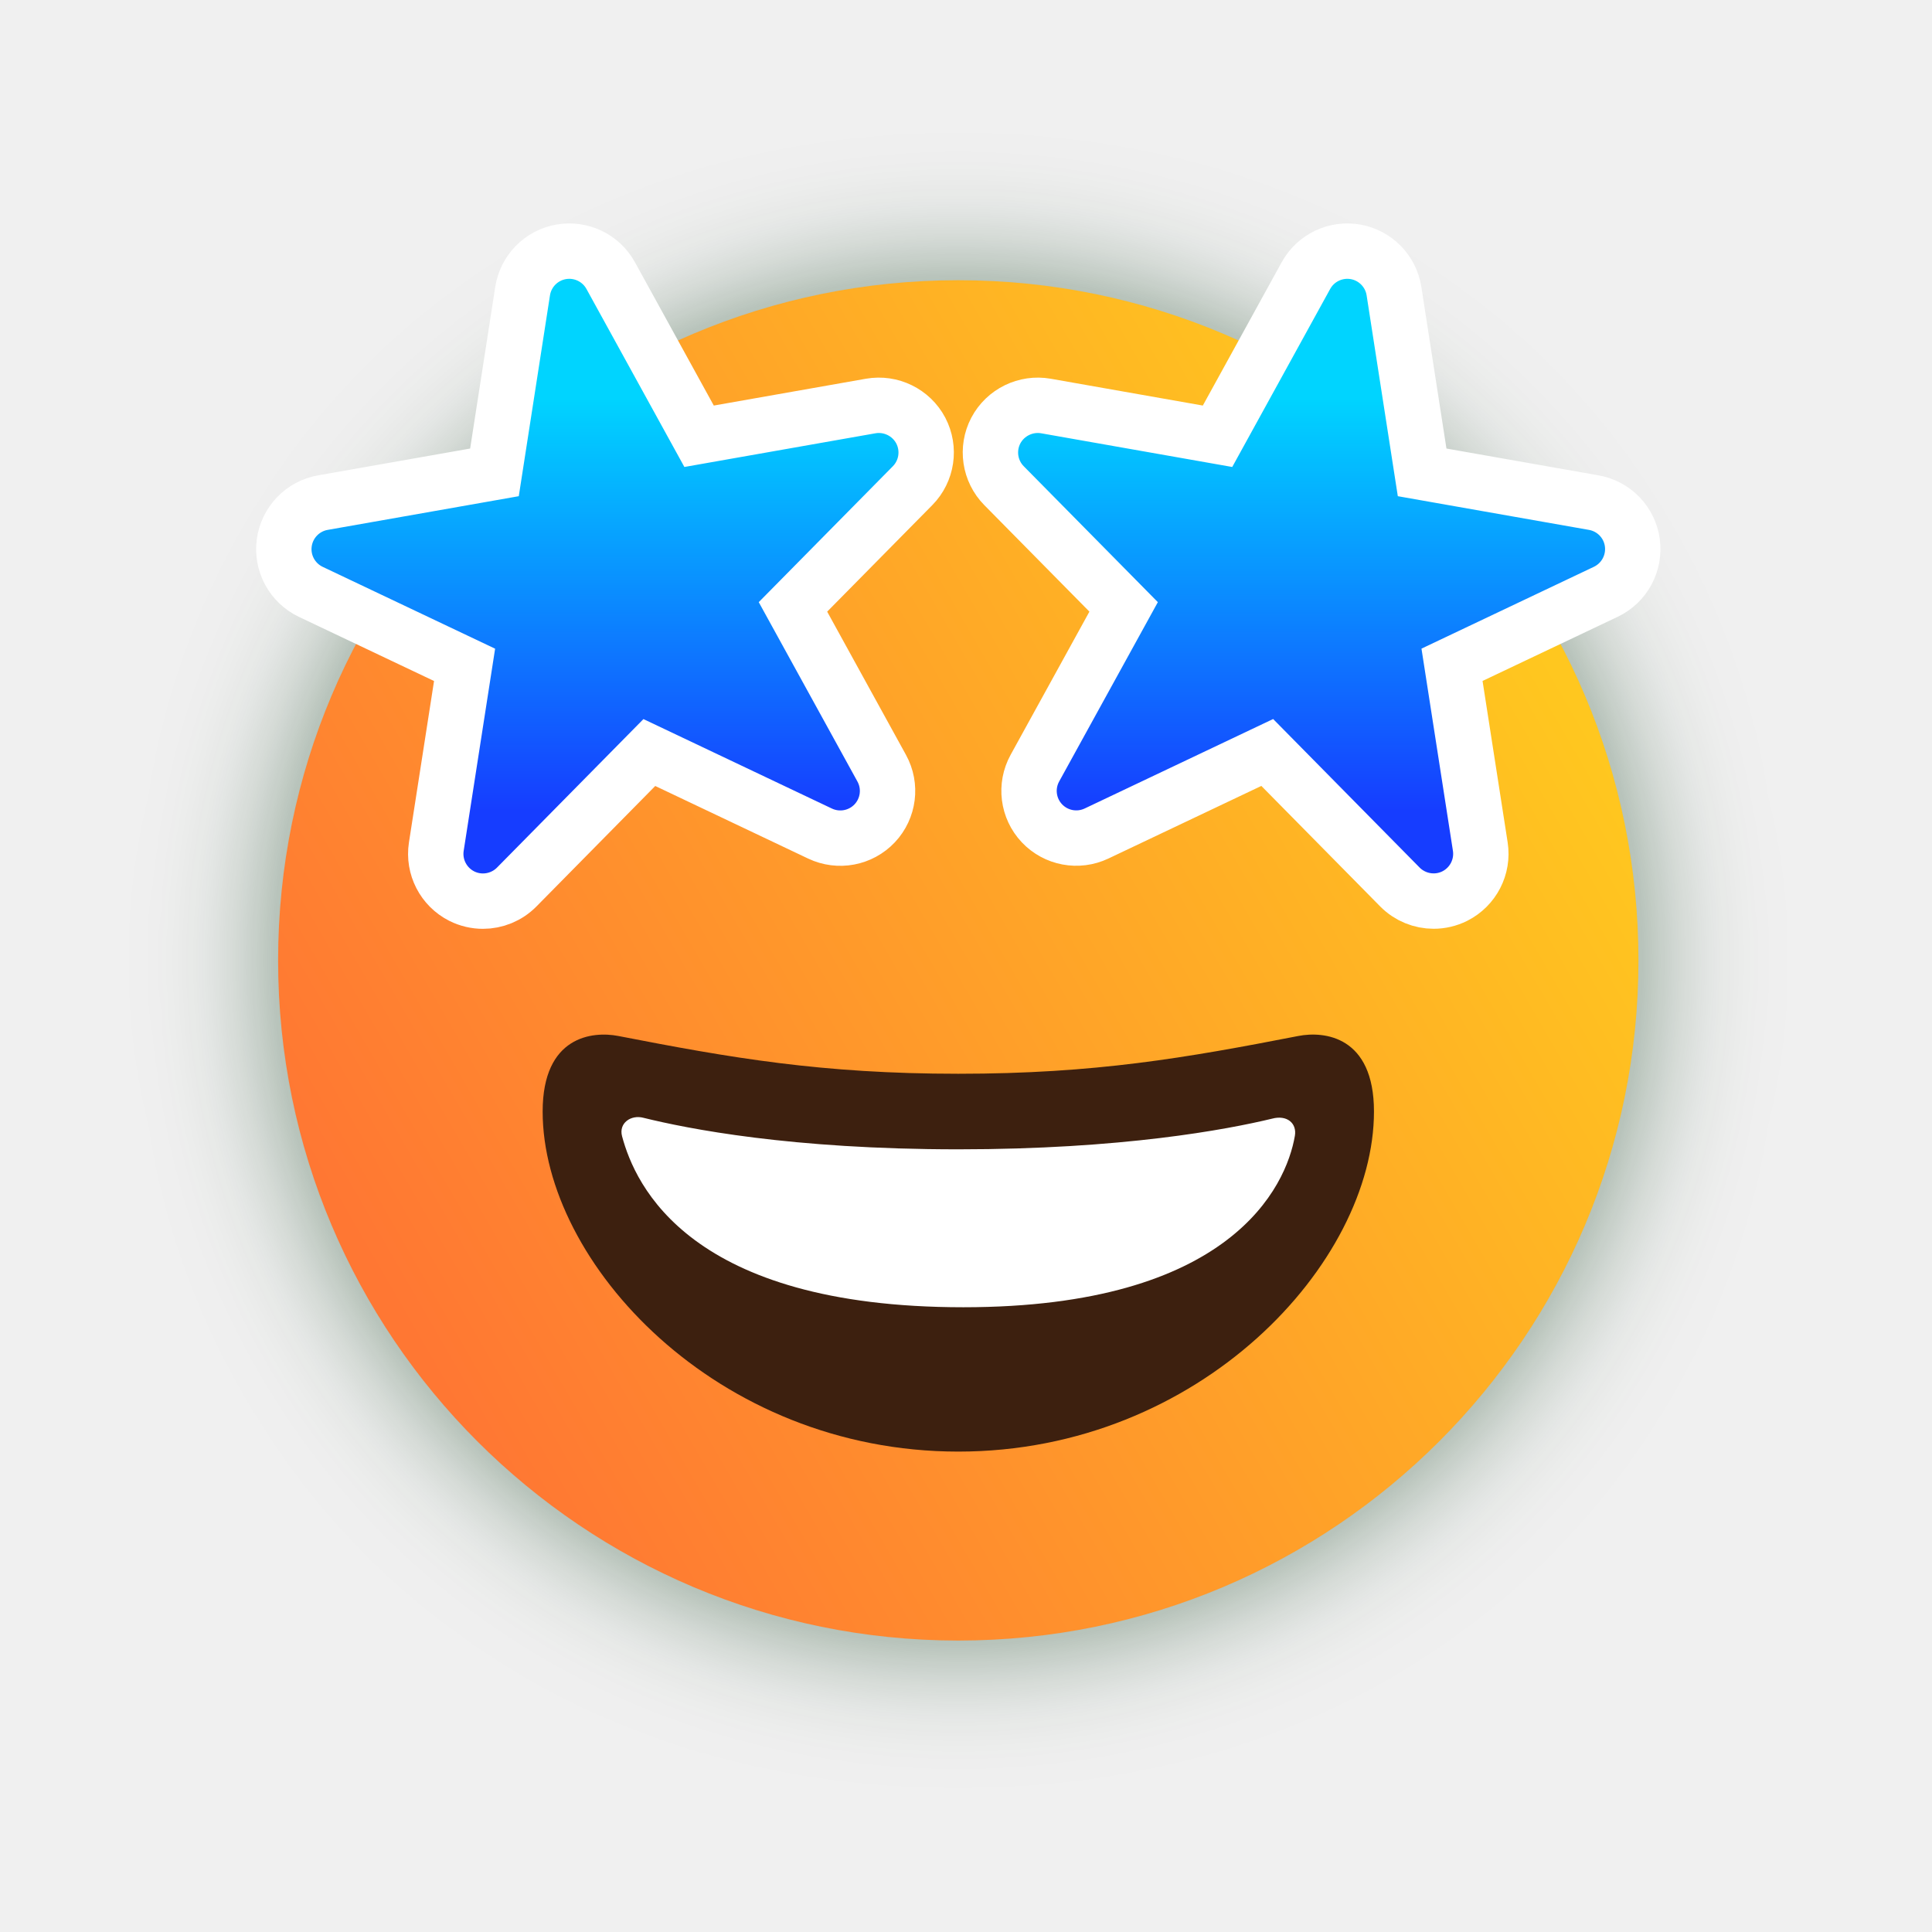
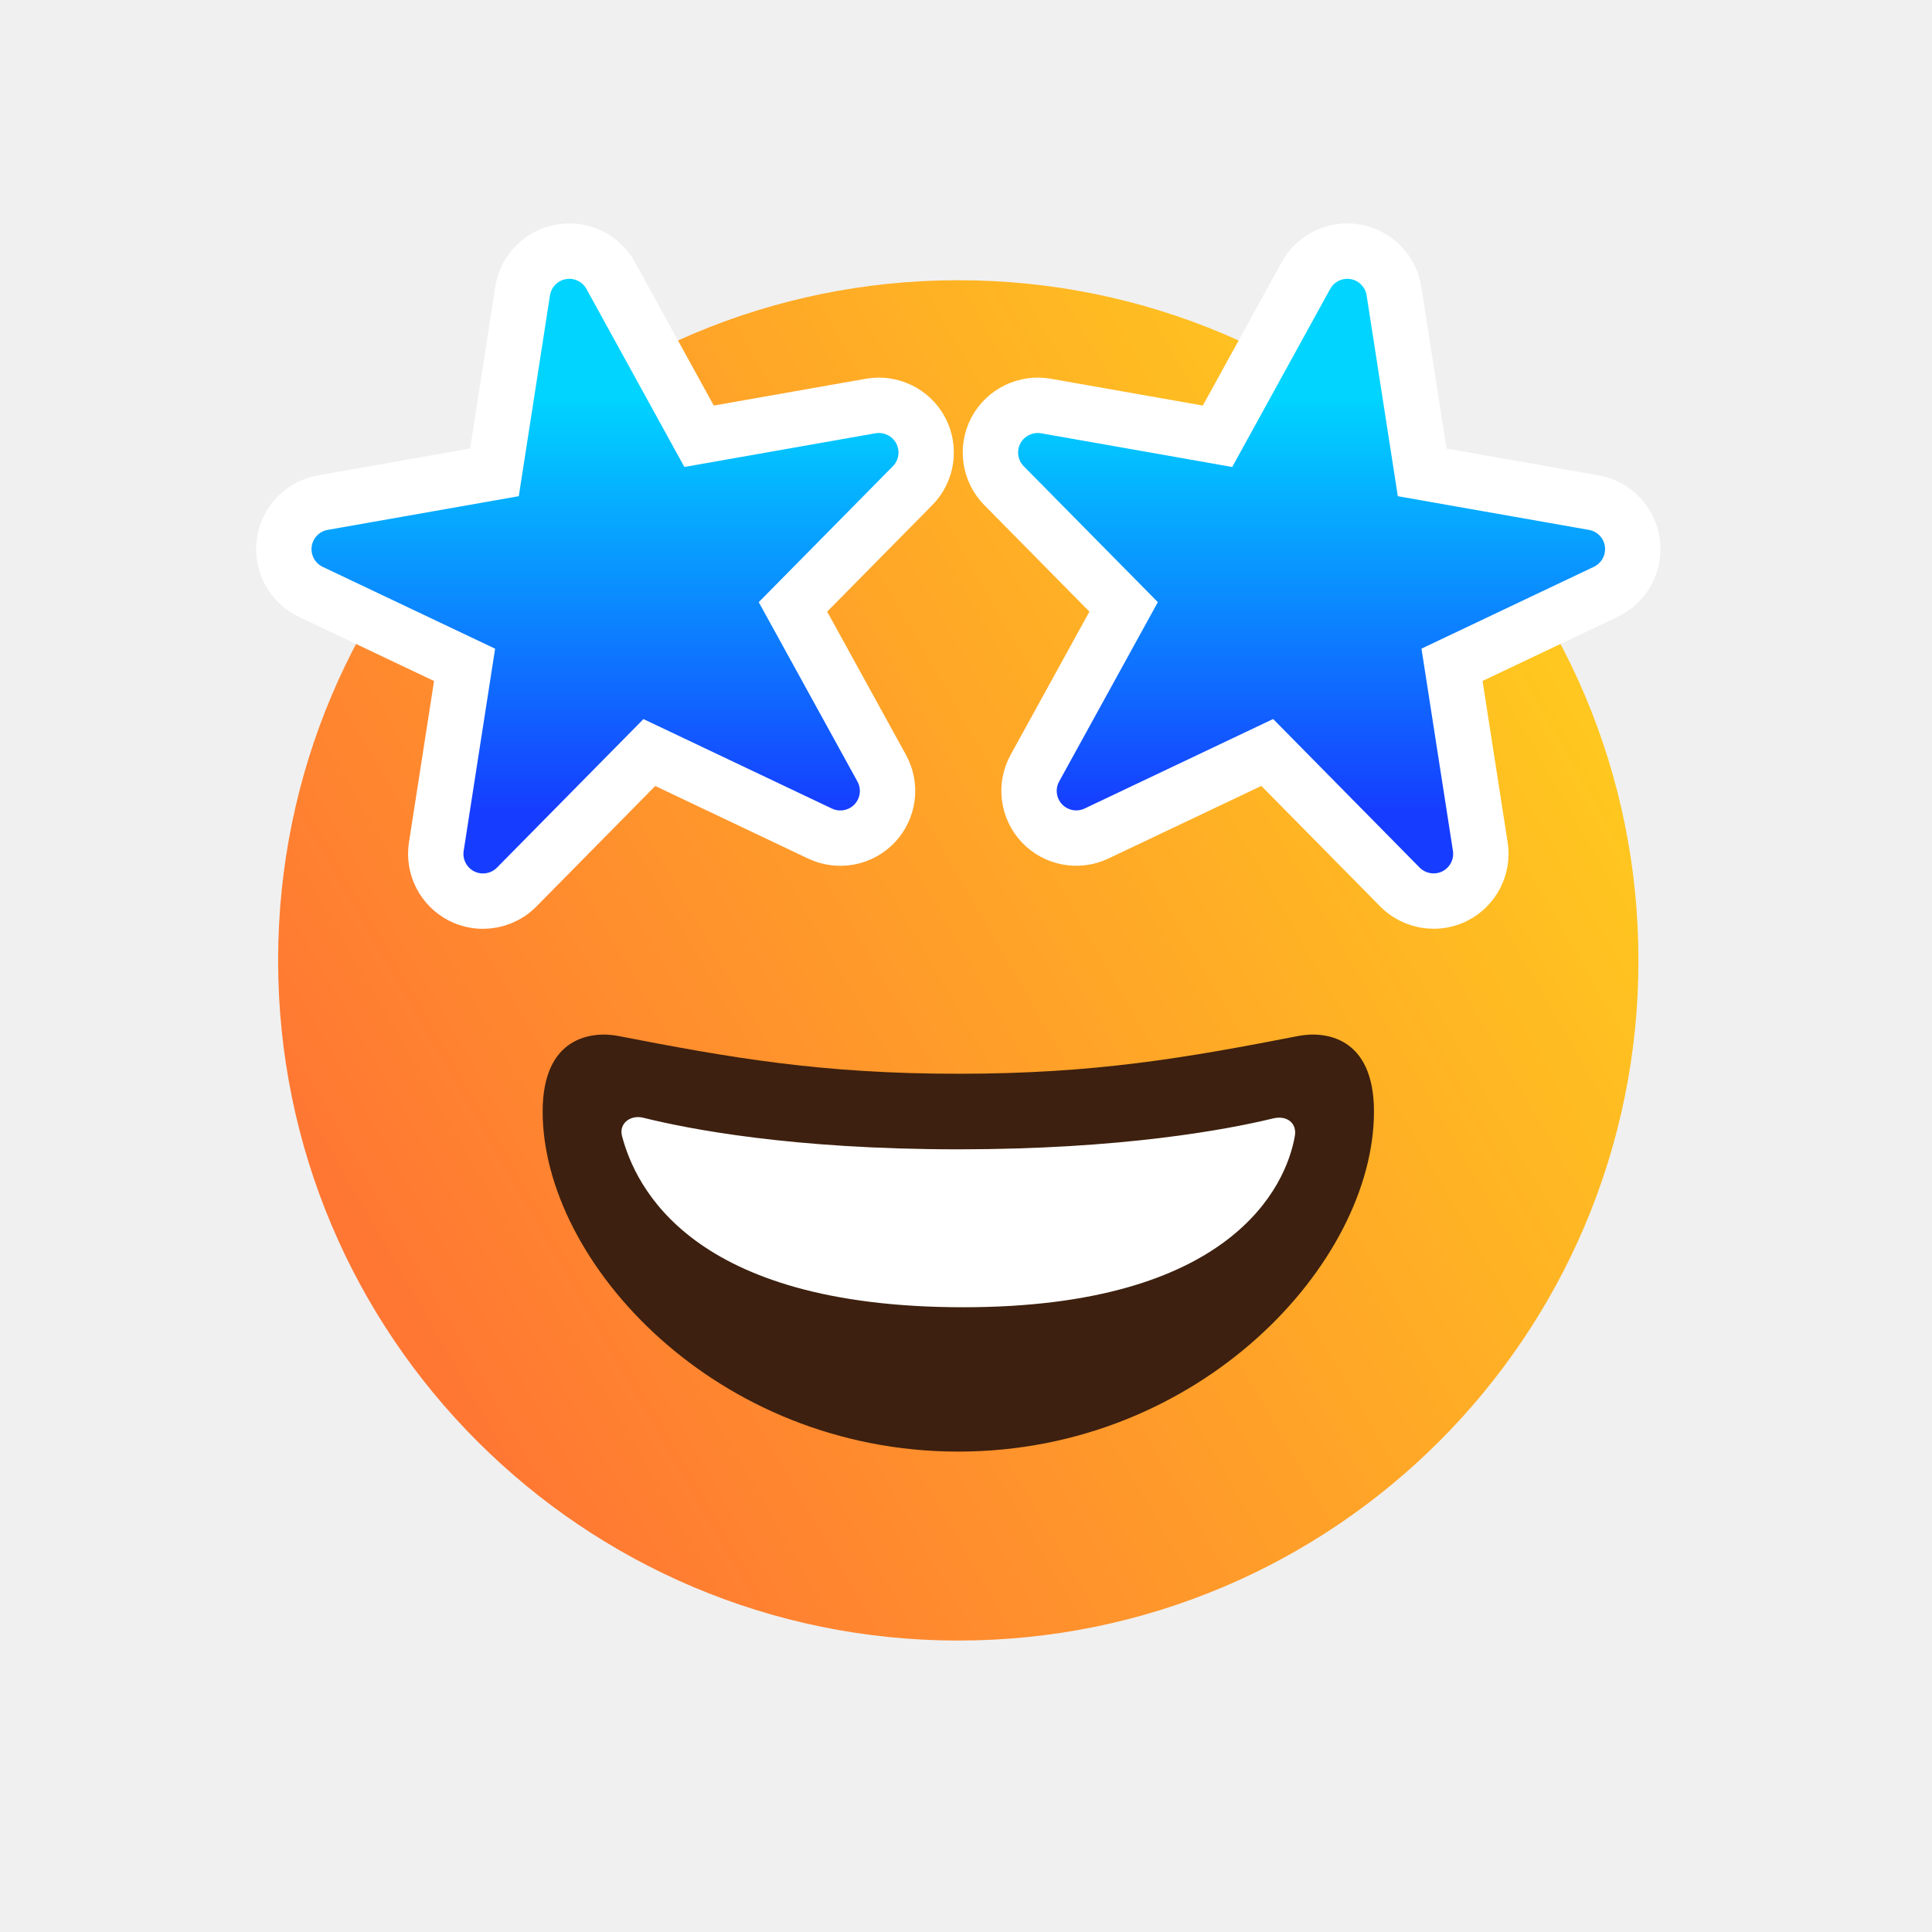
<svg xmlns="http://www.w3.org/2000/svg" xmlns:xlink="http://www.w3.org/1999/xlink" width="250" height="250" viewBox="0 0 66.146 66.146" version="1.1" id="svg5" xml:space="preserve">
  <defs id="defs2">
    <linearGradient id="linearGradient26">
      <stop style="stop-color:#163dff;stop-opacity:1;" offset="0" id="stop24" />
      <stop style="stop-color:#00d4ff;stop-opacity:1;" offset="0.832" id="stop25" />
    </linearGradient>
    <linearGradient id="linearGradient122">
      <stop style="stop-color:#ff7733;stop-opacity:1;" offset="0" id="stop121" />
      <stop style="stop-color:#ffc71f;stop-opacity:1;" offset="1" id="stop122" />
    </linearGradient>
    <style id="style6568">.cls-1{fill:none;}.cls-2{clip-path:url(#clip-path);}</style>
    <style id="style6568-5">.cls-1{fill:none;}.cls-2{clip-path:url(#clip-path);}</style>
    <style id="style6568-9">.cls-1{fill:none;}.cls-2{clip-path:url(#clip-path);}</style>
    <style id="style22571">.cls-1{fill:#84d0f7;}.cls-2{fill:#aa392d;}.cls-3{fill:#7c211a;}.cls-4{fill:#e59973;}.cls-5{fill:#2d2d2d;}.cls-6{opacity:0.2;}.cls-7{opacity:0.3;}</style>
    <style id="style23309">
      .cls-1 {
        fill: none;
      }
    </style>
    <style id="style6568-7">.cls-1{fill:none;}.cls-2{clip-path:url(#clip-path);}</style>
    <style id="style6568-5-5">.cls-1{fill:none;}.cls-2{clip-path:url(#clip-path);}</style>
    <style id="style6568-9-3">.cls-1{fill:none;}.cls-2{clip-path:url(#clip-path);}</style>
    <style id="style22571-5">.cls-1{fill:#84d0f7;}.cls-2{fill:#aa392d;}.cls-3{fill:#7c211a;}.cls-4{fill:#e59973;}.cls-5{fill:#2d2d2d;}.cls-6{opacity:0.2;}.cls-7{opacity:0.3;}</style>
    <style id="style23309-6">
      .cls-1 {
        fill: none;
      }
    </style>
    <style id="style1-9">
      .cls-1 {
        fill: none;
      }
    </style>
    <linearGradient xlink:href="#linearGradient122" id="linearGradient9" gradientUnits="userSpaceOnUse" gradientTransform="matrix(4.583455,0,0,4.583455,201.9387,710.784)" x1="11.106" y1="14.468" x2="19.155" y2="9.821" />
-     <filter style="color-interpolation-filters:sRGB" id="filter11" x="-0.11" y="-0.11" width="1.22" height="1.22">
-       <feFlood result="flood" in="SourceGraphic" flood-opacity="0.502" flood-color="rgb(0,51,13)" id="feFlood10" />
-       <feGaussianBlur result="blur" in="SourceGraphic" stdDeviation="2" id="feGaussianBlur10" />
-       <feOffset result="offset" in="blur" dx="0" dy="0" id="feOffset10" />
-       <feComposite result="comp1" operator="in" in="flood" in2="offset" id="feComposite10" />
-       <feComposite result="comp2" operator="over" in="SourceGraphic" in2="comp1" id="feComposite11" />
-     </filter>
    <linearGradient xlink:href="#linearGradient26" id="linearGradient36" x1="272.515" y1="763.282" x2="272.515" y2="746.299" gradientUnits="userSpaceOnUse" />
+     <style id="style6568-3">.cls-1{fill:none;}.cls-2{clip-path:url(#clip-path);}</style>
+     <style id="style6568-5-7">.cls-1{fill:none;}.cls-2{clip-path:url(#clip-path);}</style>
+     <style id="style6568-9-5">.cls-1{fill:none;}.cls-2{clip-path:url(#clip-path);}</style>
+     <style id="style22571-9">.cls-1{fill:#84d0f7;}.cls-2{fill:#aa392d;}.cls-3{fill:#7c211a;}.cls-4{fill:#e59973;}.cls-5{fill:#2d2d2d;}.cls-6{opacity:0.2;}.cls-7{opacity:0.3;}</style>
+     <style id="style23309-2">
+       .cls-1 {
+         fill: none;
+       }
+     </style>
+     <style id="style6568-7-2">.cls-1{fill:none;}.cls-2{clip-path:url(#clip-path);}</style>
+     <style id="style6568-5-5-8">.cls-1{fill:none;}.cls-2{clip-path:url(#clip-path);}</style>
+     <style id="style6568-9-3-9">.cls-1{fill:none;}.cls-2{clip-path:url(#clip-path);}</style>
+     <style id="style22571-5-7">.cls-1{fill:#84d0f7;}.cls-2{fill:#aa392d;}.cls-3{fill:#7c211a;}.cls-4{fill:#e59973;}.cls-5{fill:#2d2d2d;}.cls-6{opacity:0.2;}.cls-7{opacity:0.3;}</style>
+     <style id="style23309-6-3">
+       .cls-1 {
+         fill: none;
+       }
+     </style>
+     <style id="style1-9-6">
+       .cls-1 {
+         fill: none;
+       }
+     </style>
  </defs>
  <g id="layer1" transform="translate(-239.7442,-735.5316)">
-     <path fill="#ffcc4d" d="m 294.545,768.945 c 0,12.056 -9.773,21.829 -21.829,21.829 -12.056,0 -21.829,-9.773 -21.829,-21.829 0,-12.056 9.773,-21.829 21.829,-21.829 12.056,0 21.829,9.773 21.829,21.829" id="path22-7" style="fill:url(#linearGradient9);fill-opacity:1;stroke:#ffffff;stroke-width:0;stroke-miterlimit:4;stroke-dasharray:none;stroke-opacity:1;filter:url(#filter11)" transform="matrix(1.066782,0,0,1.066782,-18.37545,-51.88422)" />
+     <path fill="#ffcc4d" d="m 294.545,768.945 c 0,12.056 -9.773,21.829 -21.829,21.829 -12.056,0 -21.829,-9.773 -21.829,-21.829 0,-12.056 9.773,-21.829 21.829,-21.829 12.056,0 21.829,9.773 21.829,21.829" id="path22-7" style="fill:url(#linearGradient9);fill-opacity:1;stroke:#ffffff;stroke-width:0;stroke-miterlimit:4;stroke-dasharray:none;stroke-opacity:1" transform="matrix(1.066782,0,0,1.066782,-18.37545,-51.88422)" />
    <path fill="#664500" d="m 272.553,772.294 c -4.687,0 -7.797,-0.546 -11.643,-1.294 -0.878,-0.169 -2.587,0 -2.587,2.587 0,5.175 5.945,11.643 14.231,11.643 8.285,0 14.231,-6.468 14.231,-11.643 0,-2.587 -1.709,-2.758 -2.587,-2.587 -3.846,0.748 -6.956,1.294 -11.643,1.294 z" id="path23-3" style="fill:#3d200f;fill-opacity:1;stroke:none;stroke-width:0;stroke-miterlimit:4;stroke-dasharray:none" />
    <path fill="#ffffff" d="m 261.775,773.802 c 1.489,0.368 5.025,1.079 10.778,1.079 5.607,0 9.189,-0.675 10.745,-1.05 0.506,-0.136 0.853,0.155 0.779,0.588 -0.298,1.735 -2.19,5.869 -11.351,5.869 -9.38,0 -11.235,-4.177 -11.684,-5.854 -0.122,-0.454 0.308,-0.746 0.733,-0.632 z" id="path24-6" style="stroke-width:0;stroke-miterlimit:4;stroke-dasharray:none" />
    <path fill="#e95f28" d="m 269.555,749.432 -5.876,1.036 -3.027,-5.502 c -0.334,-0.607 -1.019,-0.931 -1.697,-0.812 -0.682,0.12 -1.212,0.661 -1.318,1.344 l -0.964,6.206 -5.876,1.036 c -0.692,0.122 -1.226,0.679 -1.321,1.377 -0.094,0.697 0.273,1.375 0.909,1.678 l 5.265,2.499 -0.968,6.225 c -0.107,0.693 0.245,1.376 0.871,1.693 0.232,0.116 0.48,0.172 0.727,0.172 0.423,0 0.841,-0.166 1.153,-0.481 l 4.543,-4.607 5.845,2.775 c 0.634,0.3 1.389,0.159 1.871,-0.352 0.481,-0.511 0.577,-1.273 0.239,-1.887 l -3.038,-5.522 4.095,-4.15 c 0.494,-0.501 0.607,-1.264 0.281,-1.887 -0.329,-0.624 -1.026,-0.961 -1.714,-0.841 z m 5.998,0 5.876,1.036 3.027,-5.502 c 0.334,-0.607 1.019,-0.931 1.697,-0.812 0.68,0.12 1.211,0.661 1.317,1.344 l 0.964,6.206 5.876,1.036 c 0.693,0.122 1.228,0.678 1.321,1.375 0.093,0.697 -0.273,1.375 -0.909,1.678 l -5.265,2.499 0.968,6.225 c 0.107,0.693 -0.245,1.376 -0.871,1.693 -0.232,0.116 -0.48,0.172 -0.727,0.172 -0.423,0 -0.841,-0.166 -1.153,-0.481 l -4.543,-4.607 -5.845,2.775 c -0.634,0.3 -1.389,0.159 -1.871,-0.352 -0.481,-0.511 -0.577,-1.273 -0.239,-1.887 l 3.038,-5.52 -4.095,-4.15 c -0.494,-0.501 -0.607,-1.264 -0.281,-1.887 0.33,-0.624 1.027,-0.961 1.715,-0.841 z" id="path25-1" style="fill:url(#linearGradient36);fill-opacity:1;stroke:#ffffff;stroke-width:1.896;stroke-miterlimit:4;stroke-dasharray:none;stroke-opacity:1" />
  </g>
  <style type="text/css" id="style1941">
	.st0{fill:none;stroke:#000000;stroke-width:2;stroke-linecap:round;stroke-linejoin:round;stroke-miterlimit:10;}
</style>
  <style type="text/css" id="style1941-0">
	.st0{fill:none;stroke:#000000;stroke-width:2;stroke-linecap:round;stroke-linejoin:round;stroke-miterlimit:10;}
</style>
  <style type="text/css" id="style1941-7">
	.st0{fill:none;stroke:#000000;stroke-width:2;stroke-linecap:round;stroke-linejoin:round;stroke-miterlimit:10;}
</style>
  <style type="text/css" id="style22485">
	.st0{fill:none;stroke:#6C3DB7;stroke-width:4;stroke-linecap:round;stroke-linejoin:round;stroke-miterlimit:10;}
	.st1{fill:none;stroke:#1F992A;stroke-width:4;stroke-linecap:round;stroke-linejoin:round;stroke-miterlimit:10;}
	.st2{fill:none;stroke:#6A83BA;stroke-width:4;stroke-linecap:round;stroke-linejoin:round;stroke-miterlimit:10;}
	.st3{fill:#8A8AFF;stroke:#8A8AFF;stroke-width:2;stroke-linecap:round;stroke-linejoin:round;stroke-miterlimit:10;}
	.st4{fill:#6C3DB7;stroke:#6C3DB7;stroke-width:2;stroke-linecap:round;stroke-linejoin:round;stroke-miterlimit:10;}
	.st5{fill:#A576FF;stroke:#A576FF;stroke-width:2;stroke-linecap:round;stroke-linejoin:round;stroke-miterlimit:10;}
	.st6{fill:#F2BB41;stroke:#F2BB41;stroke-width:2;stroke-linecap:round;stroke-linejoin:round;stroke-miterlimit:10;}
	.st7{fill:#E08838;stroke:#E08838;stroke-width:2;stroke-linecap:round;stroke-linejoin:round;stroke-miterlimit:10;}
	.st8{fill:#1F992A;stroke:#1F992A;stroke-width:2;stroke-linecap:round;stroke-linejoin:round;stroke-miterlimit:10;}
	.st9{fill:#5EC11E;stroke:#5EC11E;stroke-width:2;stroke-linecap:round;stroke-linejoin:round;stroke-miterlimit:10;}
	.st10{fill:#E3FAFF;stroke:#E3FAFF;stroke-width:2;stroke-linecap:round;stroke-linejoin:round;stroke-miterlimit:10;}
	.st11{fill:#FF5093;stroke:#FF5093;stroke-width:2;stroke-linecap:round;stroke-linejoin:round;stroke-miterlimit:10;}
	.st12{fill:#B7257F;stroke:#B7257F;stroke-width:2;stroke-linecap:round;stroke-linejoin:round;stroke-miterlimit:10;}
	.st13{fill:#5189E5;stroke:#5189E5;stroke-width:2;stroke-linecap:round;stroke-linejoin:round;stroke-miterlimit:10;}
	.st14{fill:#6EBAFF;stroke:#6EBAFF;stroke-width:2;stroke-linecap:round;stroke-linejoin:round;stroke-miterlimit:10;}
	.st15{fill:#EDD977;stroke:#EDD977;stroke-width:2;stroke-linecap:round;stroke-linejoin:round;stroke-miterlimit:10;}
	.st16{fill:#8C43FF;stroke:#8C43FF;stroke-width:2;stroke-linecap:round;stroke-linejoin:round;stroke-miterlimit:10;}
	.st17{fill:#5252BA;stroke:#5252BA;stroke-width:2;stroke-linecap:round;stroke-linejoin:round;stroke-miterlimit:10;}
	.st18{fill:none;stroke:#E3FAFF;stroke-width:4;stroke-linecap:round;stroke-linejoin:round;stroke-miterlimit:10;}
	.st19{fill:#354C75;stroke:#354C75;stroke-width:2;stroke-linecap:round;stroke-linejoin:round;stroke-miterlimit:10;}
</style>
  <style type="text/css" id="style23106">
	.st0{fill:none;stroke:#000000;stroke-width:2;stroke-linecap:round;stroke-linejoin:round;stroke-miterlimit:10;}
	.st1{fill:none;stroke:#000000;stroke-width:2;stroke-linejoin:round;stroke-miterlimit:10;}
</style>
  <style type="text/css" id="style1941-1">
	.st0{fill:none;stroke:#000000;stroke-width:2;stroke-linecap:round;stroke-linejoin:round;stroke-miterlimit:10;}
</style>
  <style type="text/css" id="style1941-0-8">
	.st0{fill:none;stroke:#000000;stroke-width:2;stroke-linecap:round;stroke-linejoin:round;stroke-miterlimit:10;}
</style>
  <style type="text/css" id="style1941-7-7">
	.st0{fill:none;stroke:#000000;stroke-width:2;stroke-linecap:round;stroke-linejoin:round;stroke-miterlimit:10;}
</style>
  <style type="text/css" id="style22485-9">
	.st0{fill:none;stroke:#6C3DB7;stroke-width:4;stroke-linecap:round;stroke-linejoin:round;stroke-miterlimit:10;}
	.st1{fill:none;stroke:#1F992A;stroke-width:4;stroke-linecap:round;stroke-linejoin:round;stroke-miterlimit:10;}
	.st2{fill:none;stroke:#6A83BA;stroke-width:4;stroke-linecap:round;stroke-linejoin:round;stroke-miterlimit:10;}
	.st3{fill:#8A8AFF;stroke:#8A8AFF;stroke-width:2;stroke-linecap:round;stroke-linejoin:round;stroke-miterlimit:10;}
	.st4{fill:#6C3DB7;stroke:#6C3DB7;stroke-width:2;stroke-linecap:round;stroke-linejoin:round;stroke-miterlimit:10;}
	.st5{fill:#A576FF;stroke:#A576FF;stroke-width:2;stroke-linecap:round;stroke-linejoin:round;stroke-miterlimit:10;}
	.st6{fill:#F2BB41;stroke:#F2BB41;stroke-width:2;stroke-linecap:round;stroke-linejoin:round;stroke-miterlimit:10;}
	.st7{fill:#E08838;stroke:#E08838;stroke-width:2;stroke-linecap:round;stroke-linejoin:round;stroke-miterlimit:10;}
	.st8{fill:#1F992A;stroke:#1F992A;stroke-width:2;stroke-linecap:round;stroke-linejoin:round;stroke-miterlimit:10;}
	.st9{fill:#5EC11E;stroke:#5EC11E;stroke-width:2;stroke-linecap:round;stroke-linejoin:round;stroke-miterlimit:10;}
	.st10{fill:#E3FAFF;stroke:#E3FAFF;stroke-width:2;stroke-linecap:round;stroke-linejoin:round;stroke-miterlimit:10;}
	.st11{fill:#FF5093;stroke:#FF5093;stroke-width:2;stroke-linecap:round;stroke-linejoin:round;stroke-miterlimit:10;}
	.st12{fill:#B7257F;stroke:#B7257F;stroke-width:2;stroke-linecap:round;stroke-linejoin:round;stroke-miterlimit:10;}
	.st13{fill:#5189E5;stroke:#5189E5;stroke-width:2;stroke-linecap:round;stroke-linejoin:round;stroke-miterlimit:10;}
	.st14{fill:#6EBAFF;stroke:#6EBAFF;stroke-width:2;stroke-linecap:round;stroke-linejoin:round;stroke-miterlimit:10;}
	.st15{fill:#EDD977;stroke:#EDD977;stroke-width:2;stroke-linecap:round;stroke-linejoin:round;stroke-miterlimit:10;}
	.st16{fill:#8C43FF;stroke:#8C43FF;stroke-width:2;stroke-linecap:round;stroke-linejoin:round;stroke-miterlimit:10;}
	.st17{fill:#5252BA;stroke:#5252BA;stroke-width:2;stroke-linecap:round;stroke-linejoin:round;stroke-miterlimit:10;}
	.st18{fill:none;stroke:#E3FAFF;stroke-width:4;stroke-linecap:round;stroke-linejoin:round;stroke-miterlimit:10;}
	.st19{fill:#354C75;stroke:#354C75;stroke-width:2;stroke-linecap:round;stroke-linejoin:round;stroke-miterlimit:10;}
</style>
  <style type="text/css" id="style23106-2">
	.st0{fill:none;stroke:#000000;stroke-width:2;stroke-linecap:round;stroke-linejoin:round;stroke-miterlimit:10;}
	.st1{fill:none;stroke:#000000;stroke-width:2;stroke-linejoin:round;stroke-miterlimit:10;}
</style>
  <style type="text/css" id="style4736">

	.st0{fill:#D1D1D1;}
	.st1{fill:#454545;}

</style>
  <style type="text/css" id="style1">
	.st0{fill:none;stroke:#000000;stroke-width:2;stroke-linecap:round;stroke-linejoin:round;stroke-miterlimit:10;}
</style>
  <style type="text/css" id="style1-4">
	.linesandangles_een{fill:#111918;}
</style>
  <style type="text/css" id="style1-2">
	.st0{fill:#000000;}
</style>
  <style type="text/css" id="style1-5">
	.st0{fill:#000000;}
</style>
  <style type="text/css" id="style1-1">
	.st0{fill:#000000;}
</style>
+   <style type="text/css" id="style1941-4">
+ 	.st0{fill:none;stroke:#000000;stroke-width:2;stroke-linecap:round;stroke-linejoin:round;stroke-miterlimit:10;}
+ </style>
+   <style type="text/css" id="style1941-0-5">
+ 	.st0{fill:none;stroke:#000000;stroke-width:2;stroke-linecap:round;stroke-linejoin:round;stroke-miterlimit:10;}
+ </style>
+   <style type="text/css" id="style1941-7-0">
+ 	.st0{fill:none;stroke:#000000;stroke-width:2;stroke-linecap:round;stroke-linejoin:round;stroke-miterlimit:10;}
+ </style>
+   <style type="text/css" id="style22485-3">
+ 	.st0{fill:none;stroke:#6C3DB7;stroke-width:4;stroke-linecap:round;stroke-linejoin:round;stroke-miterlimit:10;}
+ 	.st1{fill:none;stroke:#1F992A;stroke-width:4;stroke-linecap:round;stroke-linejoin:round;stroke-miterlimit:10;}
+ 	.st2{fill:none;stroke:#6A83BA;stroke-width:4;stroke-linecap:round;stroke-linejoin:round;stroke-miterlimit:10;}
+ 	.st3{fill:#8A8AFF;stroke:#8A8AFF;stroke-width:2;stroke-linecap:round;stroke-linejoin:round;stroke-miterlimit:10;}
+ 	.st4{fill:#6C3DB7;stroke:#6C3DB7;stroke-width:2;stroke-linecap:round;stroke-linejoin:round;stroke-miterlimit:10;}
+ 	.st5{fill:#A576FF;stroke:#A576FF;stroke-width:2;stroke-linecap:round;stroke-linejoin:round;stroke-miterlimit:10;}
+ 	.st6{fill:#F2BB41;stroke:#F2BB41;stroke-width:2;stroke-linecap:round;stroke-linejoin:round;stroke-miterlimit:10;}
+ 	.st7{fill:#E08838;stroke:#E08838;stroke-width:2;stroke-linecap:round;stroke-linejoin:round;stroke-miterlimit:10;}
+ 	.st8{fill:#1F992A;stroke:#1F992A;stroke-width:2;stroke-linecap:round;stroke-linejoin:round;stroke-miterlimit:10;}
+ 	.st9{fill:#5EC11E;stroke:#5EC11E;stroke-width:2;stroke-linecap:round;stroke-linejoin:round;stroke-miterlimit:10;}
+ 	.st10{fill:#E3FAFF;stroke:#E3FAFF;stroke-width:2;stroke-linecap:round;stroke-linejoin:round;stroke-miterlimit:10;}
+ 	.st11{fill:#FF5093;stroke:#FF5093;stroke-width:2;stroke-linecap:round;stroke-linejoin:round;stroke-miterlimit:10;}
+ 	.st12{fill:#B7257F;stroke:#B7257F;stroke-width:2;stroke-linecap:round;stroke-linejoin:round;stroke-miterlimit:10;}
+ 	.st13{fill:#5189E5;stroke:#5189E5;stroke-width:2;stroke-linecap:round;stroke-linejoin:round;stroke-miterlimit:10;}
+ 	.st14{fill:#6EBAFF;stroke:#6EBAFF;stroke-width:2;stroke-linecap:round;stroke-linejoin:round;stroke-miterlimit:10;}
+ 	.st15{fill:#EDD977;stroke:#EDD977;stroke-width:2;stroke-linecap:round;stroke-linejoin:round;stroke-miterlimit:10;}
+ 	.st16{fill:#8C43FF;stroke:#8C43FF;stroke-width:2;stroke-linecap:round;stroke-linejoin:round;stroke-miterlimit:10;}
+ 	.st17{fill:#5252BA;stroke:#5252BA;stroke-width:2;stroke-linecap:round;stroke-linejoin:round;stroke-miterlimit:10;}
+ 	.st18{fill:none;stroke:#E3FAFF;stroke-width:4;stroke-linecap:round;stroke-linejoin:round;stroke-miterlimit:10;}
+ 	.st19{fill:#354C75;stroke:#354C75;stroke-width:2;stroke-linecap:round;stroke-linejoin:round;stroke-miterlimit:10;}
+ </style>
+   <style type="text/css" id="style23106-6">
+ 	.st0{fill:none;stroke:#000000;stroke-width:2;stroke-linecap:round;stroke-linejoin:round;stroke-miterlimit:10;}
+ 	.st1{fill:none;stroke:#000000;stroke-width:2;stroke-linejoin:round;stroke-miterlimit:10;}
+ </style>
+   <style type="text/css" id="style1941-1-1">
+ 	.st0{fill:none;stroke:#000000;stroke-width:2;stroke-linecap:round;stroke-linejoin:round;stroke-miterlimit:10;}
+ </style>
+   <style type="text/css" id="style1941-0-8-0">
+ 	.st0{fill:none;stroke:#000000;stroke-width:2;stroke-linecap:round;stroke-linejoin:round;stroke-miterlimit:10;}
+ </style>
+   <style type="text/css" id="style1941-7-7-6">
+ 	.st0{fill:none;stroke:#000000;stroke-width:2;stroke-linecap:round;stroke-linejoin:round;stroke-miterlimit:10;}
+ </style>
+   <style type="text/css" id="style22485-9-3">
+ 	.st0{fill:none;stroke:#6C3DB7;stroke-width:4;stroke-linecap:round;stroke-linejoin:round;stroke-miterlimit:10;}
+ 	.st1{fill:none;stroke:#1F992A;stroke-width:4;stroke-linecap:round;stroke-linejoin:round;stroke-miterlimit:10;}
+ 	.st2{fill:none;stroke:#6A83BA;stroke-width:4;stroke-linecap:round;stroke-linejoin:round;stroke-miterlimit:10;}
+ 	.st3{fill:#8A8AFF;stroke:#8A8AFF;stroke-width:2;stroke-linecap:round;stroke-linejoin:round;stroke-miterlimit:10;}
+ 	.st4{fill:#6C3DB7;stroke:#6C3DB7;stroke-width:2;stroke-linecap:round;stroke-linejoin:round;stroke-miterlimit:10;}
+ 	.st5{fill:#A576FF;stroke:#A576FF;stroke-width:2;stroke-linecap:round;stroke-linejoin:round;stroke-miterlimit:10;}
+ 	.st6{fill:#F2BB41;stroke:#F2BB41;stroke-width:2;stroke-linecap:round;stroke-linejoin:round;stroke-miterlimit:10;}
+ 	.st7{fill:#E08838;stroke:#E08838;stroke-width:2;stroke-linecap:round;stroke-linejoin:round;stroke-miterlimit:10;}
+ 	.st8{fill:#1F992A;stroke:#1F992A;stroke-width:2;stroke-linecap:round;stroke-linejoin:round;stroke-miterlimit:10;}
+ 	.st9{fill:#5EC11E;stroke:#5EC11E;stroke-width:2;stroke-linecap:round;stroke-linejoin:round;stroke-miterlimit:10;}
+ 	.st10{fill:#E3FAFF;stroke:#E3FAFF;stroke-width:2;stroke-linecap:round;stroke-linejoin:round;stroke-miterlimit:10;}
+ 	.st11{fill:#FF5093;stroke:#FF5093;stroke-width:2;stroke-linecap:round;stroke-linejoin:round;stroke-miterlimit:10;}
+ 	.st12{fill:#B7257F;stroke:#B7257F;stroke-width:2;stroke-linecap:round;stroke-linejoin:round;stroke-miterlimit:10;}
+ 	.st13{fill:#5189E5;stroke:#5189E5;stroke-width:2;stroke-linecap:round;stroke-linejoin:round;stroke-miterlimit:10;}
+ 	.st14{fill:#6EBAFF;stroke:#6EBAFF;stroke-width:2;stroke-linecap:round;stroke-linejoin:round;stroke-miterlimit:10;}
+ 	.st15{fill:#EDD977;stroke:#EDD977;stroke-width:2;stroke-linecap:round;stroke-linejoin:round;stroke-miterlimit:10;}
+ 	.st16{fill:#8C43FF;stroke:#8C43FF;stroke-width:2;stroke-linecap:round;stroke-linejoin:round;stroke-miterlimit:10;}
+ 	.st17{fill:#5252BA;stroke:#5252BA;stroke-width:2;stroke-linecap:round;stroke-linejoin:round;stroke-miterlimit:10;}
+ 	.st18{fill:none;stroke:#E3FAFF;stroke-width:4;stroke-linecap:round;stroke-linejoin:round;stroke-miterlimit:10;}
+ 	.st19{fill:#354C75;stroke:#354C75;stroke-width:2;stroke-linecap:round;stroke-linejoin:round;stroke-miterlimit:10;}
+ </style>
+   <style type="text/css" id="style23106-2-2">
+ 	.st0{fill:none;stroke:#000000;stroke-width:2;stroke-linecap:round;stroke-linejoin:round;stroke-miterlimit:10;}
+ 	.st1{fill:none;stroke:#000000;stroke-width:2;stroke-linejoin:round;stroke-miterlimit:10;}
+ </style>
+   <style type="text/css" id="style4736-0">
+ 
+ 	.st0{fill:#D1D1D1;}
+ 	.st1{fill:#454545;}
+ 
+ </style>
+   <style type="text/css" id="style1-6">
+ 	.st0{fill:none;stroke:#000000;stroke-width:2;stroke-linecap:round;stroke-linejoin:round;stroke-miterlimit:10;}
+ </style>
+   <style type="text/css" id="style1-4-1">
+ 	.linesandangles_een{fill:#111918;}
+ </style>
+   <style type="text/css" id="style1-2-5">
+ 	.st0{fill:#000000;}
+ </style>
+   <style type="text/css" id="style1-5-5">
+ 	.st0{fill:#000000;}
+ </style>
+   <style type="text/css" id="style1-1-4">
+ 	.st0{fill:#000000;}
+ </style>
</svg>
